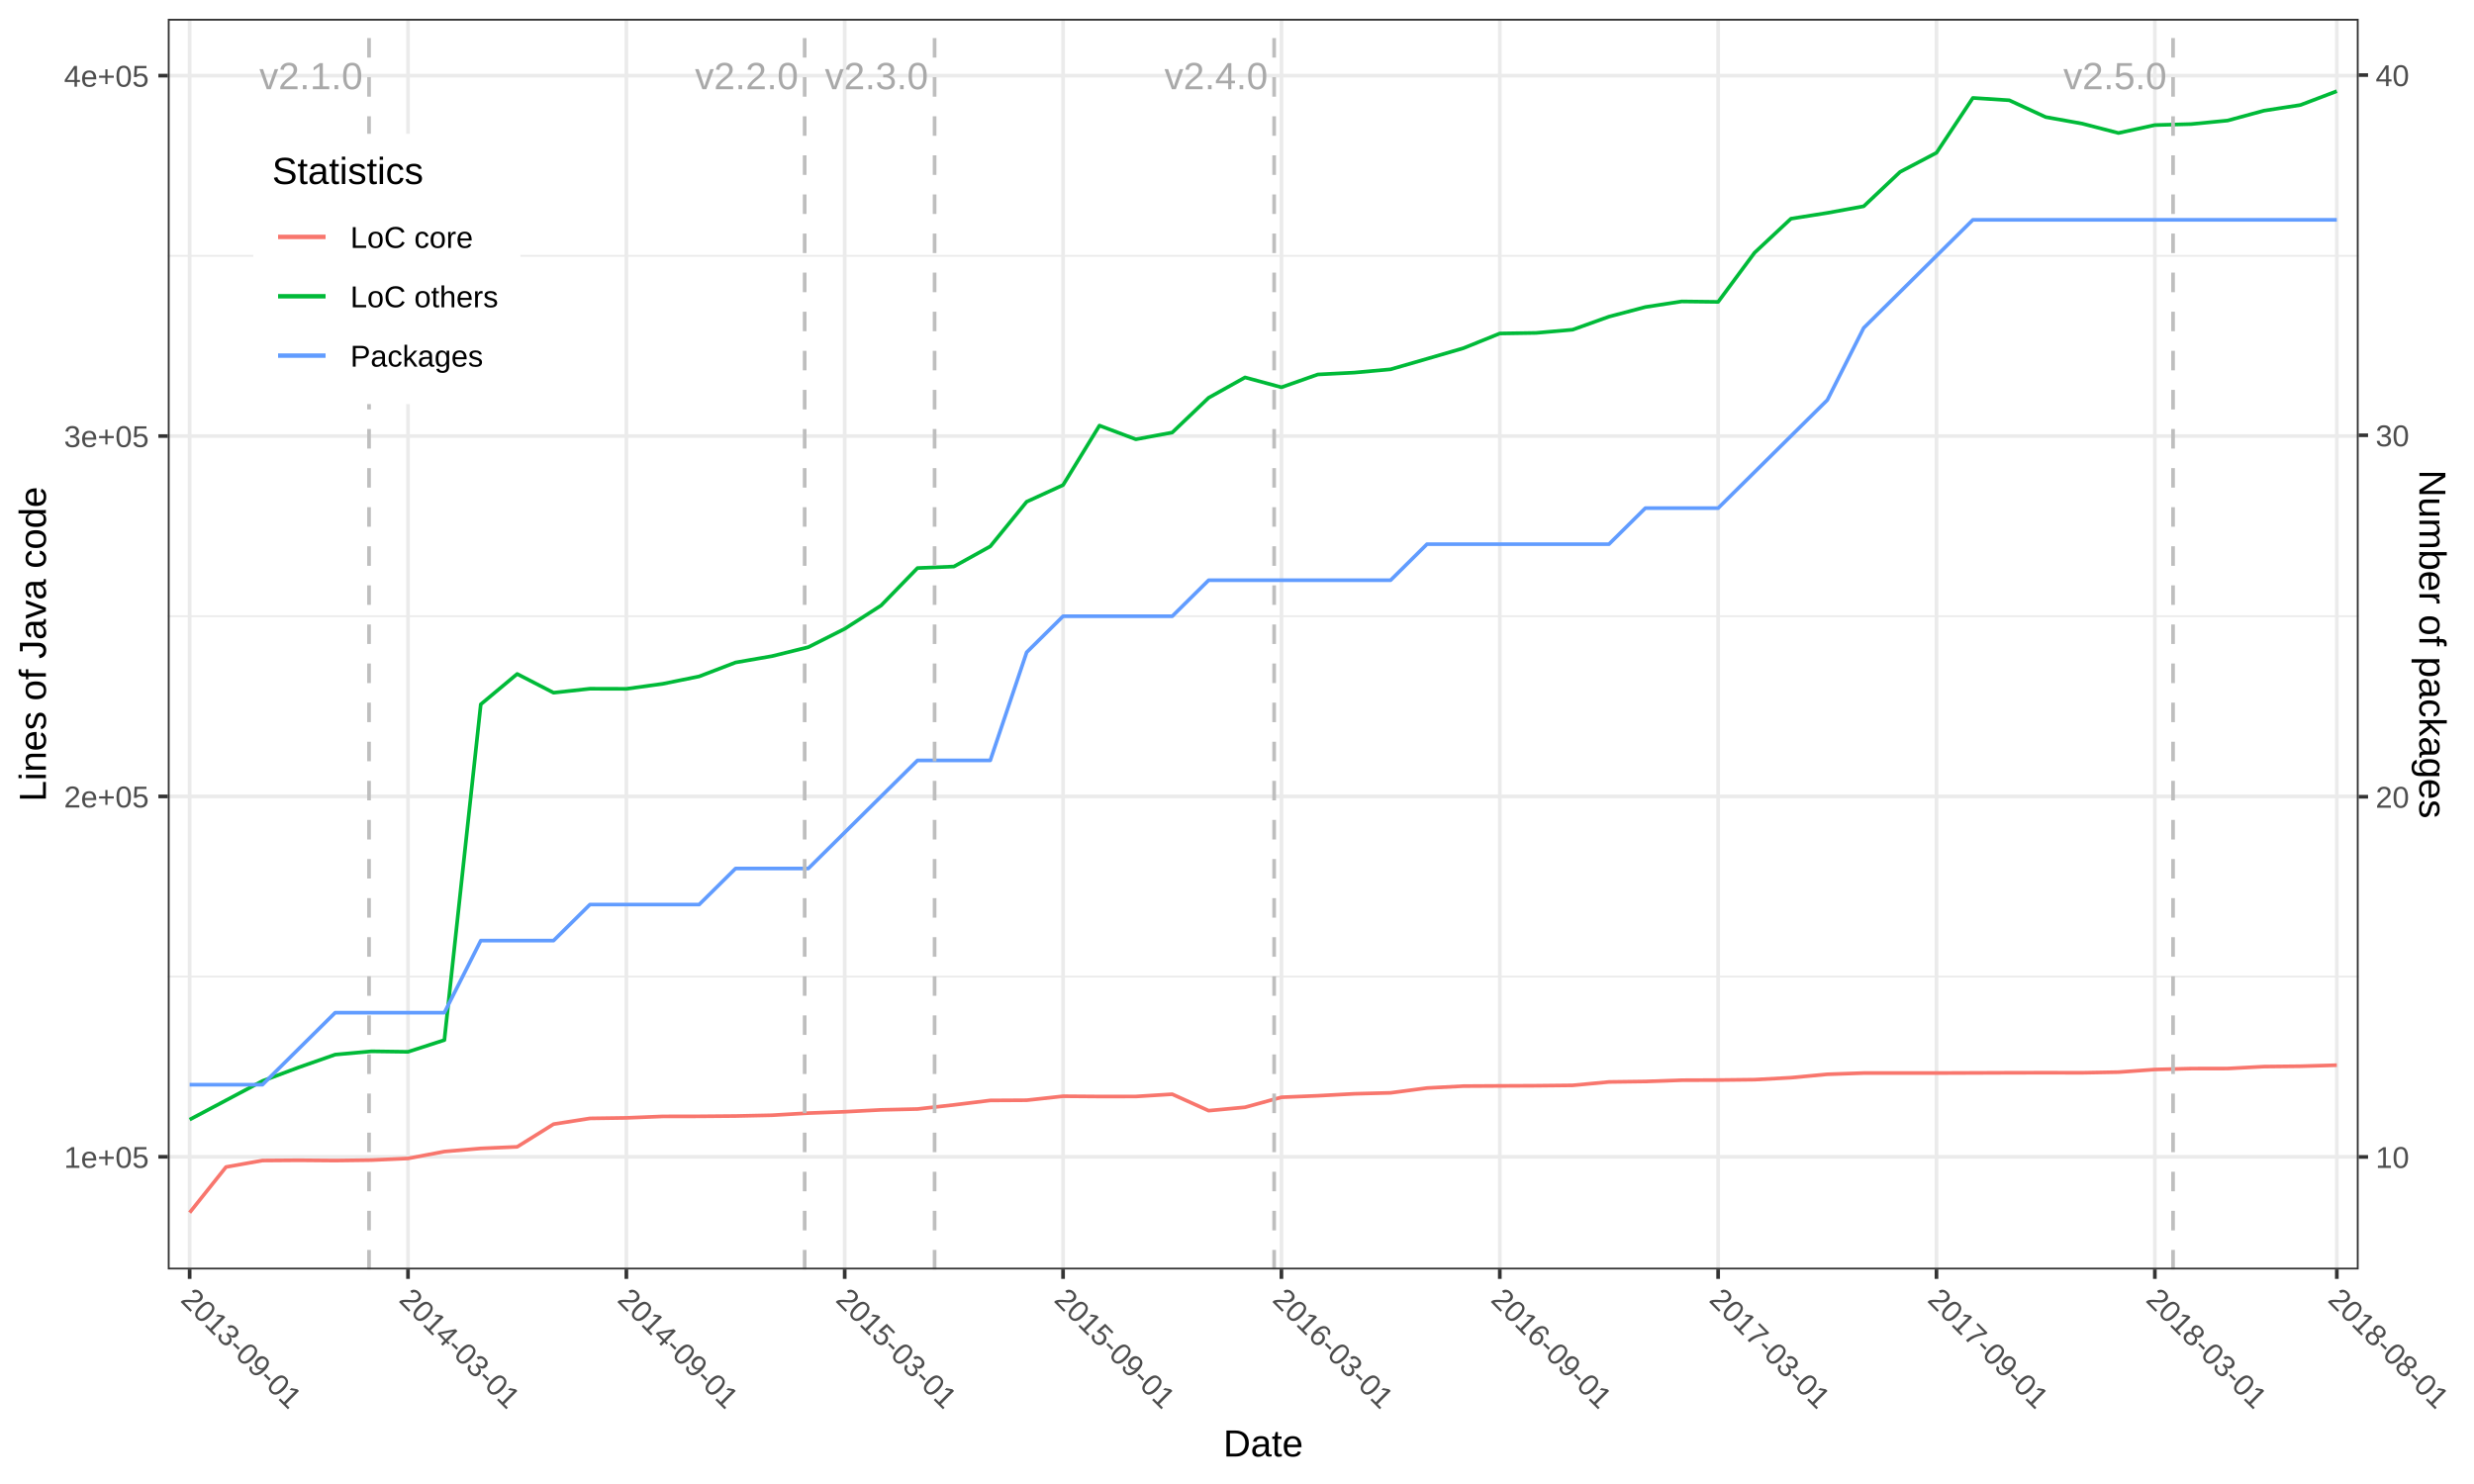
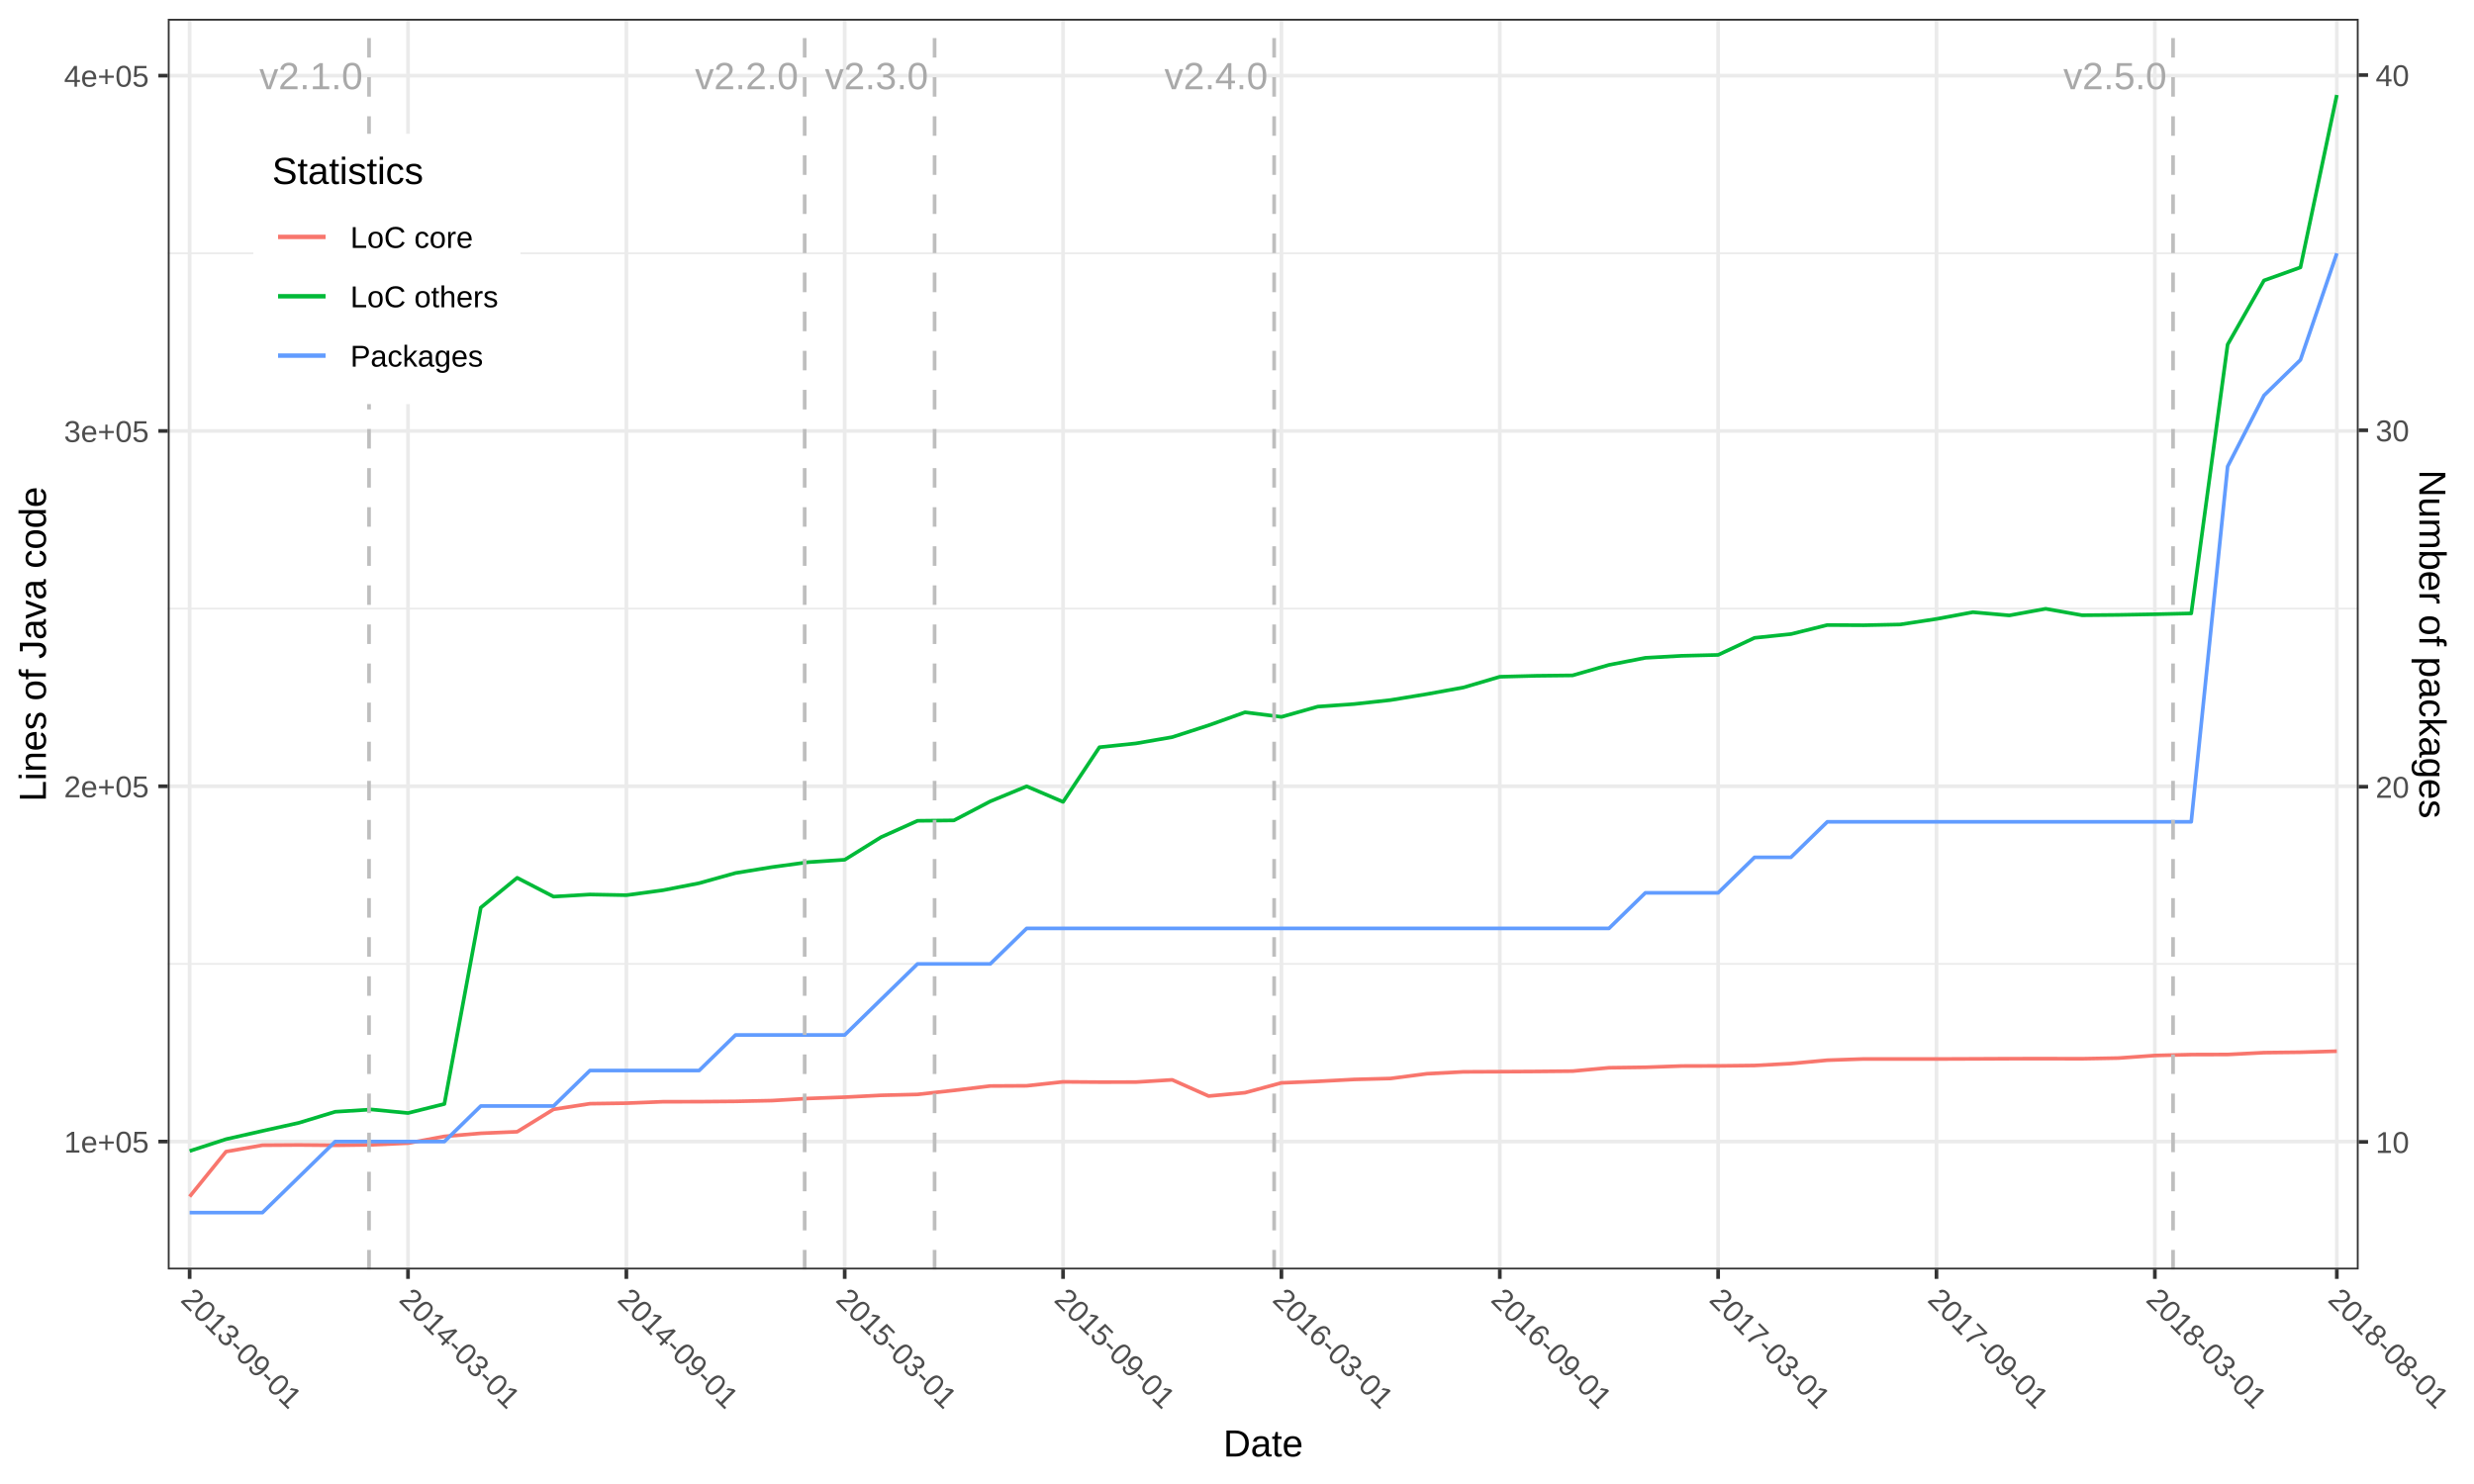
<svg xmlns="http://www.w3.org/2000/svg" viewBox="0 0 720.00 432.00">
  <defs>
    <style type="text/css">
    line, polyline, path, rect, circle {
      fill: none;
      stroke: #000000;
      stroke-linecap: round;
      stroke-linejoin: round;
      stroke-miterlimit: 10.00;
    }
  </style>
  </defs>
  <rect width="100%" height="100%" style="stroke: none; fill: #FFFFFF;" />
  <rect x="-0.00" y="0.00" width="720.00" height="432.00" style="stroke-width: 1.07; stroke: #FFFFFF; fill: #FFFFFF;" />
  <defs>
    <clipPath id="cpNDguODM0M3w2ODYuNDMyfDM2OS41NDh8NS40Nzk0NQ==">
      <rect x="48.83" y="5.48" width="637.60" height="364.07" />
    </clipPath>
  </defs>
  <rect x="48.83" y="5.48" width="637.60" height="364.07" style="stroke-width: 1.07; stroke: none; fill: #FFFFFF;" clip-path="url(#cpNDguODM0M3w2ODYuNDMyfDM2OS41NDh8NS40Nzk0NQ==)" />
-   <polyline points="48.83,284.30 686.43,284.30 " style="stroke-width: 0.53; stroke: #EBEBEB; stroke-linecap: butt;" clip-path="url(#cpNDguODM0M3w2ODYuNDMyfDM2OS41NDh8NS40Nzk0NQ==)" />
-   <polyline points="48.83,179.39 686.43,179.39 " style="stroke-width: 0.53; stroke: #EBEBEB; stroke-linecap: butt;" clip-path="url(#cpNDguODM0M3w2ODYuNDMyfDM2OS41NDh8NS40Nzk0NQ==)" />
-   <polyline points="48.83,74.48 686.43,74.48 " style="stroke-width: 0.53; stroke: #EBEBEB; stroke-linecap: butt;" clip-path="url(#cpNDguODM0M3w2ODYuNDMyfDM2OS41NDh8NS40Nzk0NQ==)" />
-   <polyline points="48.83,336.75 686.43,336.75 " style="stroke-width: 1.07; stroke: #EBEBEB; stroke-linecap: butt;" clip-path="url(#cpNDguODM0M3w2ODYuNDMyfDM2OS41NDh8NS40Nzk0NQ==)" />
-   <polyline points="48.83,231.84 686.43,231.84 " style="stroke-width: 1.07; stroke: #EBEBEB; stroke-linecap: butt;" clip-path="url(#cpNDguODM0M3w2ODYuNDMyfDM2OS41NDh8NS40Nzk0NQ==)" />
-   <polyline points="48.83,126.94 686.43,126.94 " style="stroke-width: 1.07; stroke: #EBEBEB; stroke-linecap: butt;" clip-path="url(#cpNDguODM0M3w2ODYuNDMyfDM2OS41NDh8NS40Nzk0NQ==)" />
+   <polyline points="48.83,280.60 686.43,280.60 " style="stroke-width: 0.53; stroke: #EBEBEB; stroke-linecap: butt;" clip-path="url(#cpNDguODM0M3w2ODYuNDMyfDM2OS41NDh8NS40Nzk0NQ==)" />
+   <polyline points="48.83,177.17 686.43,177.17 " style="stroke-width: 0.53; stroke: #EBEBEB; stroke-linecap: butt;" clip-path="url(#cpNDguODM0M3w2ODYuNDMyfDM2OS41NDh8NS40Nzk0NQ==)" />
+   <polyline points="48.83,73.74 686.43,73.74 " style="stroke-width: 0.53; stroke: #EBEBEB; stroke-linecap: butt;" clip-path="url(#cpNDguODM0M3w2ODYuNDMyfDM2OS41NDh8NS40Nzk0NQ==)" />
+   <polyline points="48.83,332.31 686.43,332.31 " style="stroke-width: 1.07; stroke: #EBEBEB; stroke-linecap: butt;" clip-path="url(#cpNDguODM0M3w2ODYuNDMyfDM2OS41NDh8NS40Nzk0NQ==)" />
+   <polyline points="48.83,228.89 686.43,228.89 " style="stroke-width: 1.07; stroke: #EBEBEB; stroke-linecap: butt;" clip-path="url(#cpNDguODM0M3w2ODYuNDMyfDM2OS41NDh8NS40Nzk0NQ==)" />
+   <polyline points="48.83,125.46 686.43,125.46 " style="stroke-width: 1.07; stroke: #EBEBEB; stroke-linecap: butt;" clip-path="url(#cpNDguODM0M3w2ODYuNDMyfDM2OS41NDh8NS40Nzk0NQ==)" />
  <polyline points="48.83,22.03 686.43,22.03 " style="stroke-width: 1.07; stroke: #EBEBEB; stroke-linecap: butt;" clip-path="url(#cpNDguODM0M3w2ODYuNDMyfDM2OS41NDh8NS40Nzk0NQ==)" />
  <polyline points="55.19,369.55 55.19,5.48 " style="stroke-width: 1.07; stroke: #EBEBEB; stroke-linecap: butt;" clip-path="url(#cpNDguODM0M3w2ODYuNDMyfDM2OS41NDh8NS40Nzk0NQ==)" />
  <polyline points="118.74,369.55 118.74,5.48 " style="stroke-width: 1.07; stroke: #EBEBEB; stroke-linecap: butt;" clip-path="url(#cpNDguODM0M3w2ODYuNDMyfDM2OS41NDh8NS40Nzk0NQ==)" />
  <polyline points="182.29,369.55 182.29,5.48 " style="stroke-width: 1.07; stroke: #EBEBEB; stroke-linecap: butt;" clip-path="url(#cpNDguODM0M3w2ODYuNDMyfDM2OS41NDh8NS40Nzk0NQ==)" />
  <polyline points="245.83,369.55 245.83,5.48 " style="stroke-width: 1.07; stroke: #EBEBEB; stroke-linecap: butt;" clip-path="url(#cpNDguODM0M3w2ODYuNDMyfDM2OS41NDh8NS40Nzk0NQ==)" />
  <polyline points="309.38,369.55 309.38,5.48 " style="stroke-width: 1.07; stroke: #EBEBEB; stroke-linecap: butt;" clip-path="url(#cpNDguODM0M3w2ODYuNDMyfDM2OS41NDh8NS40Nzk0NQ==)" />
  <polyline points="372.93,369.55 372.93,5.48 " style="stroke-width: 1.07; stroke: #EBEBEB; stroke-linecap: butt;" clip-path="url(#cpNDguODM0M3w2ODYuNDMyfDM2OS41NDh8NS40Nzk0NQ==)" />
  <polyline points="436.48,369.55 436.48,5.48 " style="stroke-width: 1.07; stroke: #EBEBEB; stroke-linecap: butt;" clip-path="url(#cpNDguODM0M3w2ODYuNDMyfDM2OS41NDh8NS40Nzk0NQ==)" />
  <polyline points="500.02,369.55 500.02,5.48 " style="stroke-width: 1.07; stroke: #EBEBEB; stroke-linecap: butt;" clip-path="url(#cpNDguODM0M3w2ODYuNDMyfDM2OS41NDh8NS40Nzk0NQ==)" />
  <polyline points="563.57,369.55 563.57,5.48 " style="stroke-width: 1.07; stroke: #EBEBEB; stroke-linecap: butt;" clip-path="url(#cpNDguODM0M3w2ODYuNDMyfDM2OS41NDh8NS40Nzk0NQ==)" />
  <polyline points="627.12,369.55 627.12,5.48 " style="stroke-width: 1.07; stroke: #EBEBEB; stroke-linecap: butt;" clip-path="url(#cpNDguODM0M3w2ODYuNDMyfDM2OS41NDh8NS40Nzk0NQ==)" />
  <polyline points="680.08,369.55 680.08,5.48 " style="stroke-width: 1.07; stroke: #EBEBEB; stroke-linecap: butt;" clip-path="url(#cpNDguODM0M3w2ODYuNDMyfDM2OS41NDh8NS40Nzk0NQ==)" />
-   <polyline points="55.19,353.00 65.78,339.72 76.37,337.84 86.96,337.76 97.55,337.85 108.15,337.71 118.74,337.23 129.33,335.22 139.92,334.31 150.51,333.85 161.10,327.24 171.69,325.57 182.29,325.42 192.88,324.99 203.47,324.97 214.06,324.88 224.65,324.65 235.24,324.03 245.83,323.64 256.42,323.09 267.02,322.84 277.61,321.64 288.20,320.34 298.79,320.28 309.38,319.12 319.97,319.20 330.56,319.19 341.15,318.53 351.75,323.32 362.34,322.33 372.93,319.42 383.52,318.98 394.11,318.41 404.70,318.13 415.29,316.73 425.89,316.17 436.48,316.11 447.07,316.06 457.66,315.95 468.25,314.96 478.84,314.82 489.43,314.45 500.02,314.41 510.62,314.29 521.21,313.72 531.80,312.73 542.39,312.37 552.98,312.37 563.57,312.37 574.16,312.33 584.76,312.29 595.35,312.27 605.94,312.29 616.53,312.10 627.12,311.34 637.71,311.07 648.30,311.05 658.89,310.49 669.49,310.38 680.08,310.08 " style="stroke-width: 1.07; stroke: #F8766D; stroke-linecap: butt;" clip-path="url(#cpNDguODM0M3w2ODYuNDMyfDM2OS41NDh8NS40Nzk0NQ==)" />
-   <polyline points="55.19,325.92 65.78,320.31 76.37,314.68 86.96,310.71 97.55,307.00 108.15,306.04 118.74,306.19 129.33,302.77 139.92,205.03 150.51,196.19 161.10,201.65 171.69,200.49 182.29,200.52 192.88,199.06 203.47,196.91 214.06,192.85 224.65,191.01 235.24,188.39 245.83,183.05 256.42,176.26 267.02,165.36 277.61,164.92 288.20,159.05 298.79,146.05 309.38,141.20 319.97,123.89 330.56,127.88 341.15,125.91 351.75,115.79 362.34,109.87 372.93,112.74 383.52,109.01 394.11,108.47 404.70,107.51 415.29,104.45 425.89,101.36 436.48,97.08 447.07,96.91 457.66,95.98 468.25,92.18 478.84,89.38 489.43,87.75 500.02,87.88 510.62,73.57 521.21,63.66 531.80,61.98 542.39,60.05 552.98,50.04 563.57,44.48 574.16,28.51 584.76,29.19 595.35,34.08 605.94,35.98 616.53,38.72 627.12,36.41 637.71,36.12 648.30,35.09 658.89,32.21 669.49,30.57 680.08,26.54 " style="stroke-width: 1.07; stroke: #00BA38; stroke-linecap: butt;" clip-path="url(#cpNDguODM0M3w2ODYuNDMyfDM2OS41NDh8NS40Nzk0NQ==)" />
-   <polyline points="55.19,315.77 65.78,315.77 76.37,315.77 86.96,305.28 97.55,294.79 108.15,294.79 118.74,294.79 129.33,294.79 139.92,273.81 150.51,273.81 161.10,273.81 171.69,263.32 182.29,263.32 192.88,263.32 203.47,263.32 214.06,252.83 224.65,252.83 235.24,252.83 245.83,242.34 256.42,231.84 267.02,221.35 277.61,221.35 288.20,221.35 298.79,189.88 309.38,179.39 319.97,179.39 330.56,179.39 341.15,179.39 351.75,168.90 362.34,168.90 372.93,168.90 383.52,168.90 394.11,168.90 404.70,168.90 415.29,158.41 425.89,158.41 436.48,158.41 447.07,158.41 457.66,158.41 468.25,158.41 478.84,147.92 489.43,147.92 500.02,147.92 510.62,137.43 521.21,126.94 531.80,116.45 542.39,95.46 552.98,84.97 563.57,74.48 574.16,63.99 584.76,63.99 595.35,63.99 605.94,63.99 616.53,63.99 627.12,63.99 637.71,63.99 648.30,63.99 658.89,63.99 669.49,63.99 680.08,63.99 " style="stroke-width: 1.07; stroke: #619CFF; stroke-linecap: butt;" clip-path="url(#cpNDguODM0M3w2ODYuNDMyfDM2OS41NDh8NS40Nzk0NQ==)" />
+   <polyline points="55.19,348.33 65.78,335.24 76.37,333.38 86.96,333.31 97.55,333.40 108.15,333.26 118.74,332.78 129.33,330.81 139.92,329.91 150.51,329.46 161.10,322.93 171.69,321.29 182.29,321.14 192.88,320.72 203.47,320.70 214.06,320.61 224.65,320.39 235.24,319.77 245.83,319.39 256.42,318.85 267.02,318.59 277.61,317.42 288.20,316.14 298.79,316.08 309.38,314.93 319.97,315.01 330.56,315.00 341.15,314.35 351.75,319.07 362.34,318.09 372.93,315.23 383.52,314.79 394.11,314.23 404.70,313.95 415.29,312.57 425.89,312.02 436.48,311.97 447.07,311.91 457.66,311.81 468.25,310.83 478.84,310.69 489.43,310.32 500.02,310.29 510.62,310.17 521.21,309.61 531.80,308.63 542.39,308.27 552.98,308.27 563.57,308.28 574.16,308.24 584.76,308.19 595.35,308.18 605.94,308.20 616.53,308.01 627.12,307.26 637.71,307.00 648.30,306.97 658.89,306.43 669.49,306.31 680.08,306.01 " style="stroke-width: 1.07; stroke: #F8766D; stroke-linecap: butt;" clip-path="url(#cpNDguODM0M3w2ODYuNDMyfDM2OS41NDh8NS40Nzk0NQ==)" />
+   <polyline points="55.19,335.07 65.78,331.62 76.37,329.22 86.96,326.87 97.55,323.64 108.15,322.98 118.74,324.01 129.33,321.37 139.92,264.21 150.51,255.53 161.10,261.01 171.69,260.39 182.29,260.59 192.88,259.16 203.47,257.10 214.06,254.14 224.65,252.42 235.24,250.98 245.83,250.28 256.42,243.70 267.02,238.94 277.61,238.82 288.20,233.28 298.79,228.90 309.38,233.43 319.97,217.52 330.56,216.41 341.15,214.58 351.75,211.14 362.34,207.35 372.93,208.69 383.52,205.70 394.11,204.95 404.70,203.79 415.29,202.05 425.89,200.13 436.48,197.01 447.07,196.73 457.66,196.61 468.25,193.56 478.84,191.50 489.43,190.91 500.02,190.65 510.62,185.68 521.21,184.58 531.80,181.95 542.39,182.01 552.98,181.79 563.57,180.18 574.16,178.21 584.76,179.15 595.35,177.22 605.94,179.10 616.53,179.00 627.12,178.81 637.71,178.56 648.30,100.30 658.89,81.64 669.49,77.84 680.08,27.65 " style="stroke-width: 1.07; stroke: #00BA38; stroke-linecap: butt;" clip-path="url(#cpNDguODM0M3w2ODYuNDMyfDM2OS41NDh8NS40Nzk0NQ==)" />
+   <polyline points="55.19,353.00 65.78,353.00 76.37,353.00 86.96,342.66 97.55,332.31 108.15,332.31 118.74,332.31 129.33,332.31 139.92,321.97 150.51,321.97 161.10,321.97 171.69,311.63 182.29,311.63 192.88,311.63 203.47,311.63 214.06,301.29 224.65,301.29 235.24,301.29 245.83,301.29 256.42,290.94 267.02,280.60 277.61,280.60 288.20,280.60 298.79,270.26 309.38,270.26 319.97,270.26 330.56,270.26 341.15,270.26 351.75,270.26 362.34,270.26 372.93,270.26 383.52,270.26 394.11,270.26 404.70,270.26 415.29,270.26 425.89,270.26 436.48,270.26 447.07,270.26 457.66,270.26 468.25,270.26 478.84,259.91 489.43,259.91 500.02,259.91 510.62,249.57 521.21,249.57 531.80,239.23 542.39,239.23 552.98,239.23 563.57,239.23 574.16,239.23 584.76,239.23 595.35,239.23 605.94,239.23 616.53,239.23 627.12,239.23 637.71,239.23 648.30,135.80 658.89,115.11 669.49,104.77 680.08,73.74 " style="stroke-width: 1.07; stroke: #619CFF; stroke-linecap: butt;" clip-path="url(#cpNDguODM0M3w2ODYuNDMyfDM2OS41NDh8NS40Nzk0NQ==)" />
  <line x1="632.42" y1="369.55" x2="632.42" y2="5.48" style="stroke-width: 1.07; stroke: #BEBEBE; stroke-dasharray: 5.69,5.69; stroke-linecap: butt;" clip-path="url(#cpNDguODM0M3w2ODYuNDMyfDM2OS41NDh8NS40Nzk0NQ==)" />
  <line x1="370.81" y1="369.55" x2="370.81" y2="5.48" style="stroke-width: 1.07; stroke: #BEBEBE; stroke-dasharray: 5.69,5.69; stroke-linecap: butt;" clip-path="url(#cpNDguODM0M3w2ODYuNDMyfDM2OS41NDh8NS40Nzk0NQ==)" />
  <line x1="271.99" y1="369.55" x2="271.99" y2="5.48" style="stroke-width: 1.07; stroke: #BEBEBE; stroke-dasharray: 5.69,5.69; stroke-linecap: butt;" clip-path="url(#cpNDguODM0M3w2ODYuNDMyfDM2OS41NDh8NS40Nzk0NQ==)" />
  <line x1="234.18" y1="369.55" x2="234.18" y2="5.48" style="stroke-width: 1.07; stroke: #BEBEBE; stroke-dasharray: 5.69,5.69; stroke-linecap: butt;" clip-path="url(#cpNDguODM0M3w2ODYuNDMyfDM2OS41NDh8NS40Nzk0NQ==)" />
  <line x1="107.40" y1="369.55" x2="107.40" y2="5.48" style="stroke-width: 1.07; stroke: #BEBEBE; stroke-dasharray: 5.69,5.69; stroke-linecap: butt;" clip-path="url(#cpNDguODM0M3w2ODYuNDMyfDM2OS41NDh8NS40Nzk0NQ==)" />
  <g clip-path="url(#cpNDguODM0M3w2ODYuNDMyfDM2OS41NDh8NS40Nzk0NQ==)">
    <text x="600.49" y="25.97" style="font-size: 11.04px; fill: #A9A9A9; font-family: Arial;" textLength="29.97px" lengthAdjust="spacingAndGlyphs">v2.5.0</text>
  </g>
  <g clip-path="url(#cpNDguODM0M3w2ODYuNDMyfDM2OS41NDh8NS40Nzk0NQ==)">
    <text x="338.88" y="25.97" style="font-size: 11.04px; fill: #A9A9A9; font-family: Arial;" textLength="29.97px" lengthAdjust="spacingAndGlyphs">v2.4.0</text>
  </g>
  <g clip-path="url(#cpNDguODM0M3w2ODYuNDMyfDM2OS41NDh8NS40Nzk0NQ==)">
    <text x="240.06" y="25.97" style="font-size: 11.04px; fill: #A9A9A9; font-family: Arial;" textLength="29.97px" lengthAdjust="spacingAndGlyphs">v2.3.0</text>
  </g>
  <g clip-path="url(#cpNDguODM0M3w2ODYuNDMyfDM2OS41NDh8NS40Nzk0NQ==)">
    <text x="202.25" y="25.97" style="font-size: 11.04px; fill: #A9A9A9; font-family: Arial;" textLength="29.97px" lengthAdjust="spacingAndGlyphs">v2.2.0</text>
  </g>
  <g clip-path="url(#cpNDguODM0M3w2ODYuNDMyfDM2OS41NDh8NS40Nzk0NQ==)">
    <text x="75.48" y="25.97" style="font-size: 11.04px; fill: #A9A9A9; font-family: Arial;" textLength="29.97px" lengthAdjust="spacingAndGlyphs">v2.1.0</text>
  </g>
  <rect x="48.83" y="5.48" width="637.60" height="364.07" style="stroke-width: 1.07; stroke: #333333;" clip-path="url(#cpNDguODM0M3w2ODYuNDMyfDM2OS41NDh8NS40Nzk0NQ==)" />
  <defs>
    <clipPath id="cpMHw3MjB8NDMyfDA=">
      <rect x="0.00" y="0.00" width="720.00" height="432.00" />
    </clipPath>
  </defs>
  <g clip-path="url(#cpMHw3MjB8NDMyfDA=)">
-     <text x="18.63" y="339.97" style="font-size: 8.80px; fill: #4D4D4D; font-family: Arial;" textLength="25.28px" lengthAdjust="spacingAndGlyphs">1e+05</text>
+     <text x="18.63" y="335.53" style="font-size: 8.80px; fill: #4D4D4D; font-family: Arial;" textLength="25.28px" lengthAdjust="spacingAndGlyphs">1e+05</text>
  </g>
  <g clip-path="url(#cpMHw3MjB8NDMyfDA=)">
-     <text x="18.63" y="235.06" style="font-size: 8.80px; fill: #4D4D4D; font-family: Arial;" textLength="25.28px" lengthAdjust="spacingAndGlyphs">2e+05</text>
+     <text x="18.63" y="232.10" style="font-size: 8.80px; fill: #4D4D4D; font-family: Arial;" textLength="25.28px" lengthAdjust="spacingAndGlyphs">2e+05</text>
  </g>
  <g clip-path="url(#cpMHw3MjB8NDMyfDA=)">
-     <text x="18.63" y="130.15" style="font-size: 8.80px; fill: #4D4D4D; font-family: Arial;" textLength="25.28px" lengthAdjust="spacingAndGlyphs">3e+05</text>
+     <text x="18.63" y="128.68" style="font-size: 8.80px; fill: #4D4D4D; font-family: Arial;" textLength="25.28px" lengthAdjust="spacingAndGlyphs">3e+05</text>
  </g>
  <g clip-path="url(#cpMHw3MjB8NDMyfDA=)">
    <text x="18.63" y="25.25" style="font-size: 8.80px; fill: #4D4D4D; font-family: Arial;" textLength="25.28px" lengthAdjust="spacingAndGlyphs">4e+05</text>
  </g>
-   <polyline points="46.09,336.75 48.83,336.75 " style="stroke-width: 1.07; stroke: #333333; stroke-linecap: butt;" clip-path="url(#cpMHw3MjB8NDMyfDA=)" />
-   <polyline points="46.09,231.84 48.83,231.84 " style="stroke-width: 1.07; stroke: #333333; stroke-linecap: butt;" clip-path="url(#cpMHw3MjB8NDMyfDA=)" />
-   <polyline points="46.09,126.94 48.83,126.94 " style="stroke-width: 1.07; stroke: #333333; stroke-linecap: butt;" clip-path="url(#cpMHw3MjB8NDMyfDA=)" />
+   <polyline points="46.09,332.31 48.83,332.31 " style="stroke-width: 1.07; stroke: #333333; stroke-linecap: butt;" clip-path="url(#cpMHw3MjB8NDMyfDA=)" />
+   <polyline points="46.09,228.89 48.83,228.89 " style="stroke-width: 1.07; stroke: #333333; stroke-linecap: butt;" clip-path="url(#cpMHw3MjB8NDMyfDA=)" />
+   <polyline points="46.09,125.46 48.83,125.46 " style="stroke-width: 1.07; stroke: #333333; stroke-linecap: butt;" clip-path="url(#cpMHw3MjB8NDMyfDA=)" />
  <polyline points="46.09,22.03 48.83,22.03 " style="stroke-width: 1.07; stroke: #333333; stroke-linecap: butt;" clip-path="url(#cpMHw3MjB8NDMyfDA=)" />
-   <polyline points="686.43,336.78 689.17,336.78 " style="stroke-width: 1.07; stroke: #333333; stroke-linecap: butt;" clip-path="url(#cpMHw3MjB8NDMyfDA=)" />
-   <polyline points="686.43,231.93 689.17,231.93 " style="stroke-width: 1.07; stroke: #333333; stroke-linecap: butt;" clip-path="url(#cpMHw3MjB8NDMyfDA=)" />
-   <polyline points="686.43,126.71 689.17,126.71 " style="stroke-width: 1.07; stroke: #333333; stroke-linecap: butt;" clip-path="url(#cpMHw3MjB8NDMyfDA=)" />
+   <polyline points="686.43,332.41 689.17,332.41 " style="stroke-width: 1.07; stroke: #333333; stroke-linecap: butt;" clip-path="url(#cpMHw3MjB8NDMyfDA=)" />
+   <polyline points="686.43,229.02 689.17,229.02 " style="stroke-width: 1.07; stroke: #333333; stroke-linecap: butt;" clip-path="url(#cpMHw3MjB8NDMyfDA=)" />
+   <polyline points="686.43,125.26 689.17,125.26 " style="stroke-width: 1.07; stroke: #333333; stroke-linecap: butt;" clip-path="url(#cpMHw3MjB8NDMyfDA=)" />
  <polyline points="686.43,21.86 689.17,21.86 " style="stroke-width: 1.07; stroke: #333333; stroke-linecap: butt;" clip-path="url(#cpMHw3MjB8NDMyfDA=)" />
  <g clip-path="url(#cpMHw3MjB8NDMyfDA=)">
-     <text x="691.36" y="340.00" style="font-size: 8.80px; fill: #4D4D4D; font-family: Arial;" textLength="10.01px" lengthAdjust="spacingAndGlyphs">10</text>
+     <text x="691.36" y="335.63" style="font-size: 8.80px; fill: #4D4D4D; font-family: Arial;" textLength="10.01px" lengthAdjust="spacingAndGlyphs">10</text>
  </g>
  <g clip-path="url(#cpMHw3MjB8NDMyfDA=)">
-     <text x="691.36" y="235.15" style="font-size: 8.80px; fill: #4D4D4D; font-family: Arial;" textLength="10.01px" lengthAdjust="spacingAndGlyphs">20</text>
+     <text x="691.36" y="232.24" style="font-size: 8.80px; fill: #4D4D4D; font-family: Arial;" textLength="10.01px" lengthAdjust="spacingAndGlyphs">20</text>
  </g>
  <g clip-path="url(#cpMHw3MjB8NDMyfDA=)">
-     <text x="691.36" y="129.93" style="font-size: 8.80px; fill: #4D4D4D; font-family: Arial;" textLength="10.01px" lengthAdjust="spacingAndGlyphs">30</text>
+     <text x="691.36" y="128.48" style="font-size: 8.80px; fill: #4D4D4D; font-family: Arial;" textLength="10.01px" lengthAdjust="spacingAndGlyphs">30</text>
  </g>
  <g clip-path="url(#cpMHw3MjB8NDMyfDA=)">
    <text x="691.36" y="25.08" style="font-size: 8.80px; fill: #4D4D4D; font-family: Arial;" textLength="10.01px" lengthAdjust="spacingAndGlyphs">40</text>
  </g>
  <polyline points="55.19,372.29 55.19,369.55 " style="stroke-width: 1.07; stroke: #333333; stroke-linecap: butt;" clip-path="url(#cpMHw3MjB8NDMyfDA=)" />
  <polyline points="118.74,372.29 118.74,369.55 " style="stroke-width: 1.07; stroke: #333333; stroke-linecap: butt;" clip-path="url(#cpMHw3MjB8NDMyfDA=)" />
  <polyline points="182.29,372.29 182.29,369.55 " style="stroke-width: 1.07; stroke: #333333; stroke-linecap: butt;" clip-path="url(#cpMHw3MjB8NDMyfDA=)" />
  <polyline points="245.83,372.29 245.83,369.55 " style="stroke-width: 1.07; stroke: #333333; stroke-linecap: butt;" clip-path="url(#cpMHw3MjB8NDMyfDA=)" />
  <polyline points="309.38,372.29 309.38,369.55 " style="stroke-width: 1.07; stroke: #333333; stroke-linecap: butt;" clip-path="url(#cpMHw3MjB8NDMyfDA=)" />
  <polyline points="372.93,372.29 372.93,369.55 " style="stroke-width: 1.07; stroke: #333333; stroke-linecap: butt;" clip-path="url(#cpMHw3MjB8NDMyfDA=)" />
  <polyline points="436.48,372.29 436.48,369.55 " style="stroke-width: 1.07; stroke: #333333; stroke-linecap: butt;" clip-path="url(#cpMHw3MjB8NDMyfDA=)" />
  <polyline points="500.02,372.29 500.02,369.55 " style="stroke-width: 1.07; stroke: #333333; stroke-linecap: butt;" clip-path="url(#cpMHw3MjB8NDMyfDA=)" />
  <polyline points="563.57,372.29 563.57,369.55 " style="stroke-width: 1.07; stroke: #333333; stroke-linecap: butt;" clip-path="url(#cpMHw3MjB8NDMyfDA=)" />
  <polyline points="627.12,372.29 627.12,369.55 " style="stroke-width: 1.07; stroke: #333333; stroke-linecap: butt;" clip-path="url(#cpMHw3MjB8NDMyfDA=)" />
  <polyline points="680.08,372.29 680.08,369.55 " style="stroke-width: 1.07; stroke: #333333; stroke-linecap: butt;" clip-path="url(#cpMHw3MjB8NDMyfDA=)" />
  <g clip-path="url(#cpMHw3MjB8NDMyfDA=)">
    <text transform="translate(52.26,378.71) rotate(-315)" style="font-size: 8.80px; fill: #4D4D4D; font-family: Arial;" textLength="46.04px" lengthAdjust="spacingAndGlyphs">2013-09-01</text>
  </g>
  <g clip-path="url(#cpMHw3MjB8NDMyfDA=)">
    <text transform="translate(115.81,378.71) rotate(-315)" style="font-size: 8.80px; fill: #4D4D4D; font-family: Arial;" textLength="46.04px" lengthAdjust="spacingAndGlyphs">2014-03-01</text>
  </g>
  <g clip-path="url(#cpMHw3MjB8NDMyfDA=)">
    <text transform="translate(179.36,378.71) rotate(-315)" style="font-size: 8.80px; fill: #4D4D4D; font-family: Arial;" textLength="46.04px" lengthAdjust="spacingAndGlyphs">2014-09-01</text>
  </g>
  <g clip-path="url(#cpMHw3MjB8NDMyfDA=)">
    <text transform="translate(242.91,378.71) rotate(-315)" style="font-size: 8.80px; fill: #4D4D4D; font-family: Arial;" textLength="46.04px" lengthAdjust="spacingAndGlyphs">2015-03-01</text>
  </g>
  <g clip-path="url(#cpMHw3MjB8NDMyfDA=)">
    <text transform="translate(306.46,378.71) rotate(-315)" style="font-size: 8.80px; fill: #4D4D4D; font-family: Arial;" textLength="46.04px" lengthAdjust="spacingAndGlyphs">2015-09-01</text>
  </g>
  <g clip-path="url(#cpMHw3MjB8NDMyfDA=)">
    <text transform="translate(370.00,378.71) rotate(-315)" style="font-size: 8.80px; fill: #4D4D4D; font-family: Arial;" textLength="46.04px" lengthAdjust="spacingAndGlyphs">2016-03-01</text>
  </g>
  <g clip-path="url(#cpMHw3MjB8NDMyfDA=)">
    <text transform="translate(433.55,378.71) rotate(-315)" style="font-size: 8.80px; fill: #4D4D4D; font-family: Arial;" textLength="46.04px" lengthAdjust="spacingAndGlyphs">2016-09-01</text>
  </g>
  <g clip-path="url(#cpMHw3MjB8NDMyfDA=)">
    <text transform="translate(497.10,378.71) rotate(-315)" style="font-size: 8.80px; fill: #4D4D4D; font-family: Arial;" textLength="46.04px" lengthAdjust="spacingAndGlyphs">2017-03-01</text>
  </g>
  <g clip-path="url(#cpMHw3MjB8NDMyfDA=)">
    <text transform="translate(560.65,378.71) rotate(-315)" style="font-size: 8.80px; fill: #4D4D4D; font-family: Arial;" textLength="46.04px" lengthAdjust="spacingAndGlyphs">2017-09-01</text>
  </g>
  <g clip-path="url(#cpMHw3MjB8NDMyfDA=)">
    <text transform="translate(624.20,378.71) rotate(-315)" style="font-size: 8.80px; fill: #4D4D4D; font-family: Arial;" textLength="46.04px" lengthAdjust="spacingAndGlyphs">2018-03-01</text>
  </g>
  <g clip-path="url(#cpMHw3MjB8NDMyfDA=)">
    <text transform="translate(677.15,378.71) rotate(-315)" style="font-size: 8.80px; fill: #4D4D4D; font-family: Arial;" textLength="46.04px" lengthAdjust="spacingAndGlyphs">2018-08-01</text>
  </g>
  <g clip-path="url(#cpMHw3MjB8NDMyfDA=)">
    <text x="356.02" y="423.99" style="font-size: 11.00px; font-family: Arial;" textLength="23.24px" lengthAdjust="spacingAndGlyphs">Date</text>
  </g>
  <g clip-path="url(#cpMHw3MjB8NDMyfDA=)">
    <text transform="translate(13.35,233.38) rotate(-90)" style="font-size: 11.00px; font-family: Arial;" textLength="91.73px" lengthAdjust="spacingAndGlyphs">Lines of Java code</text>
  </g>
  <g clip-path="url(#cpMHw3MjB8NDMyfDA=)">
    <text transform="translate(704.11,136.76) rotate(90)" style="font-size: 11.00px; font-family: Arial;" textLength="101.50px" lengthAdjust="spacingAndGlyphs">Number of packages</text>
  </g>
  <rect x="73.72" y="38.95" width="77.74" height="78.68" style="stroke-width: 1.07; stroke: none; fill: #FFFFFF;" clip-path="url(#cpMHw3MjB8NDMyfDA=)" />
  <g clip-path="url(#cpMHw3MjB8NDMyfDA=)">
    <text x="79.20" y="53.57" style="font-size: 11.00px; font-family: Arial;" textLength="44.01px" lengthAdjust="spacingAndGlyphs">Statistics</text>
  </g>
  <rect x="79.20" y="60.32" width="17.28" height="17.28" style="stroke-width: 1.07; stroke: none; fill: #FFFFFF;" clip-path="url(#cpMHw3MjB8NDMyfDA=)" />
  <line x1="80.93" y1="68.96" x2="94.75" y2="68.96" style="stroke-width: 1.07; stroke: #F8766D; stroke-linecap: butt;" clip-path="url(#cpMHw3MjB8NDMyfDA=)" />
  <line x1="80.93" y1="68.96" x2="94.75" y2="68.96" style="stroke-width: 1.07; stroke: #F8766D; stroke-linecap: butt;" clip-path="url(#cpMHw3MjB8NDMyfDA=)" />
  <line x1="80.93" y1="68.96" x2="94.75" y2="68.96" style="stroke-width: 1.07; stroke: #F8766D; stroke-linecap: butt;" clip-path="url(#cpMHw3MjB8NDMyfDA=)" />
  <rect x="79.20" y="77.60" width="17.28" height="17.28" style="stroke-width: 1.07; stroke: none; fill: #FFFFFF;" clip-path="url(#cpMHw3MjB8NDMyfDA=)" />
  <line x1="80.93" y1="86.24" x2="94.75" y2="86.24" style="stroke-width: 1.07; stroke: #00BA38; stroke-linecap: butt;" clip-path="url(#cpMHw3MjB8NDMyfDA=)" />
  <line x1="80.93" y1="86.24" x2="94.75" y2="86.24" style="stroke-width: 1.07; stroke: #00BA38; stroke-linecap: butt;" clip-path="url(#cpMHw3MjB8NDMyfDA=)" />
  <line x1="80.93" y1="86.24" x2="94.75" y2="86.24" style="stroke-width: 1.07; stroke: #00BA38; stroke-linecap: butt;" clip-path="url(#cpMHw3MjB8NDMyfDA=)" />
  <rect x="79.20" y="94.88" width="17.28" height="17.28" style="stroke-width: 1.07; stroke: none; fill: #FFFFFF;" clip-path="url(#cpMHw3MjB8NDMyfDA=)" />
  <line x1="80.93" y1="103.52" x2="94.75" y2="103.52" style="stroke-width: 1.07; stroke: #619CFF; stroke-linecap: butt;" clip-path="url(#cpMHw3MjB8NDMyfDA=)" />
  <line x1="80.93" y1="103.52" x2="94.75" y2="103.52" style="stroke-width: 1.07; stroke: #619CFF; stroke-linecap: butt;" clip-path="url(#cpMHw3MjB8NDMyfDA=)" />
  <line x1="80.93" y1="103.52" x2="94.75" y2="103.52" style="stroke-width: 1.07; stroke: #619CFF; stroke-linecap: butt;" clip-path="url(#cpMHw3MjB8NDMyfDA=)" />
  <g clip-path="url(#cpMHw3MjB8NDMyfDA=)">
    <text x="101.96" y="72.17" style="font-size: 8.80px; font-family: Arial;" textLength="36.52px" lengthAdjust="spacingAndGlyphs">LoC core</text>
  </g>
  <g clip-path="url(#cpMHw3MjB8NDMyfDA=)">
    <text x="101.96" y="89.45" style="font-size: 8.80px; font-family: Arial;" textLength="44.02px" lengthAdjust="spacingAndGlyphs">LoC others</text>
  </g>
  <g clip-path="url(#cpMHw3MjB8NDMyfDA=)">
    <text x="101.96" y="106.73" style="font-size: 8.80px; font-family: Arial;" textLength="39.52px" lengthAdjust="spacingAndGlyphs">Packages</text>
  </g>
</svg>
